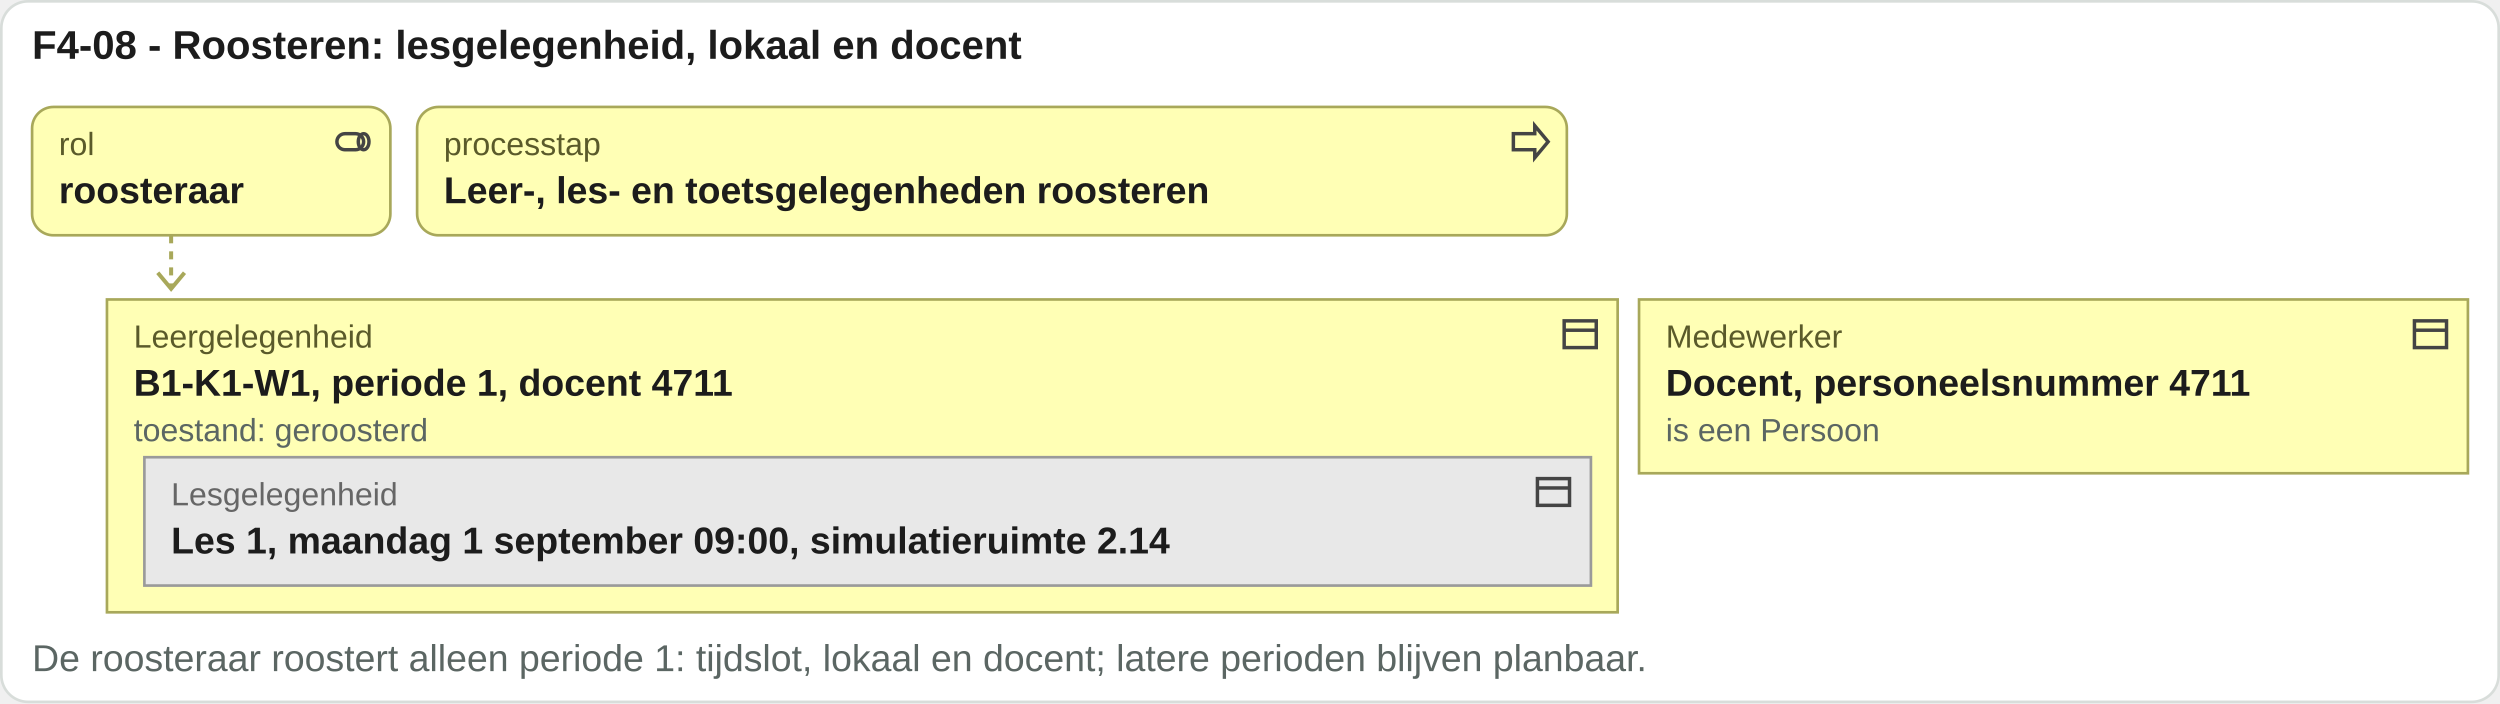
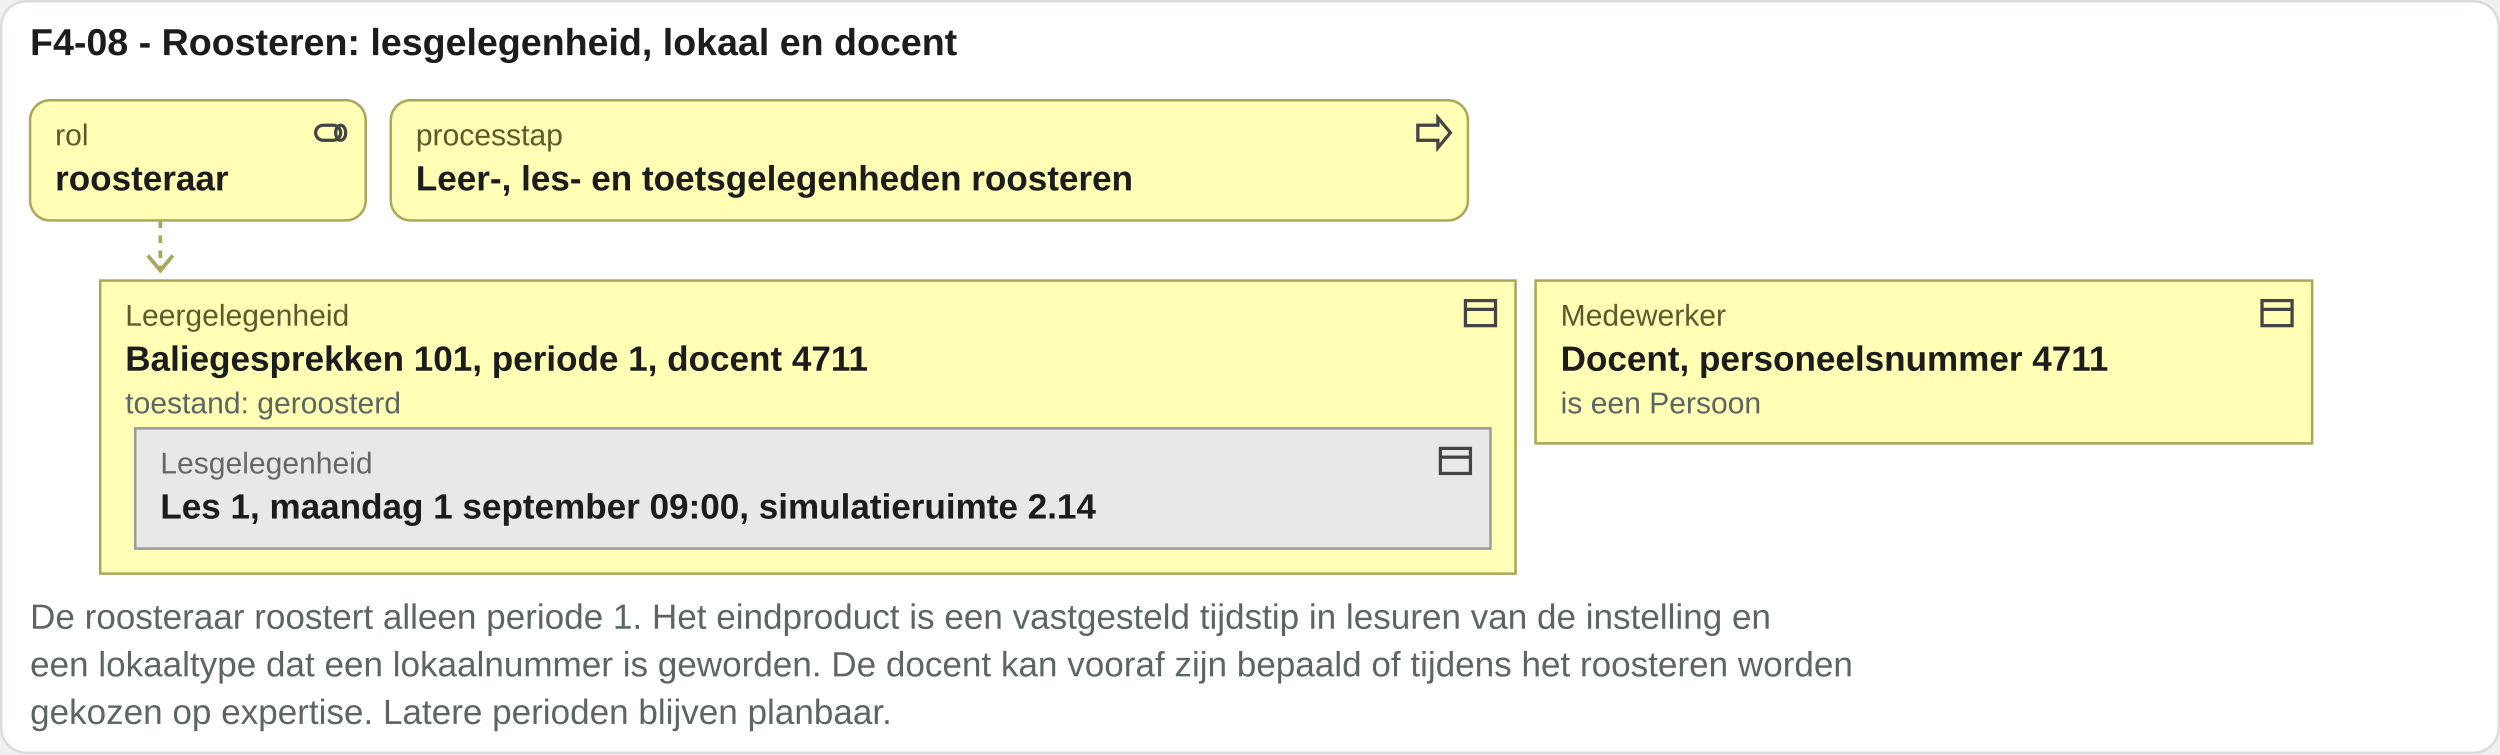
- <svg xmlns="http://www.w3.org/2000/svg" viewBox="0 0 935 263" width="935" height="263">
-   <rect x="0.5" y="0.5" width="934" height="262" rx="10" fill="#ffffff" stroke="#d8ddda" />
+ <svg xmlns="http://www.w3.org/2000/svg" viewBox="0 0 998 301" width="998" height="301">
+   <rect x="0.5" y="0.5" width="997" height="300" rx="10" fill="#ffffff" stroke="#d8ddda" />
  <text x="12" y="22" font-family="Arial, Helvetica, sans-serif" font-size="15" font-weight="bold" fill="#1c1c1c" text-anchor="start">F4-08 - Roosteren: lesgelegenheid, lokaal en docent</text>
  <rect x="12" y="40" width="134" height="48" rx="8" fill="#ffffb5" stroke="#a8a85a" />
  <g transform="translate(124,45)" fill="none" stroke="#444" stroke-width="1.3">
    <rect x="2" y="5" width="10" height="6" rx="3" />
    <ellipse cx="12" cy="8" rx="2" ry="3" />
  </g>
  <text x="22" y="58" font-family="Arial, Helvetica, sans-serif" font-size="12" fill="#5a5a2a" text-anchor="start">rol</text>
  <text x="22" y="76" font-family="Arial, Helvetica, sans-serif" font-size="14" font-weight="bold" fill="#1c1c1c" text-anchor="start">roosteraar</text>
  <rect x="156" y="40" width="430" height="48" rx="8" fill="#ffffb5" stroke="#a8a85a" />
  <g transform="translate(564,45)" fill="none" stroke="#444" stroke-width="1.3">
    <path d="M2 5h8V2l5 6-5 6v-3H2z" />
  </g>
  <text x="166" y="58" font-family="Arial, Helvetica, sans-serif" font-size="12" fill="#5a5a2a" text-anchor="start">processtap</text>
  <text x="166" y="76" font-family="Arial, Helvetica, sans-serif" font-size="14" font-weight="bold" fill="#1c1c1c" text-anchor="start">Leer-, les- en toetsgelegenheden roosteren</text>
  <path d="M64 88 V108" stroke="#a8a85a" stroke-width="1.5" stroke-dasharray="3 3" />
  <path d="M59 102 l5 6 5 -6" fill="none" stroke="#a8a85a" stroke-width="1.5" />
  <rect x="40" y="112" width="565" height="117" rx="0" fill="#ffffb5" stroke="#a8a85a" />
  <g transform="translate(583,117)" fill="none" stroke="#444" stroke-width="1.3">
    <rect x="2" y="3" width="12" height="10" />
    <path d="M2 6.5h12" />
  </g>
  <text x="50" y="130" font-family="Arial, Helvetica, sans-serif" font-size="12" fill="#5a5a2a" text-anchor="start">Leergelegenheid</text>
-   <text x="50" y="148" font-family="Arial, Helvetica, sans-serif" font-size="14" font-weight="bold" fill="#1c1c1c" text-anchor="start">B1-K1-W1, periode 1, docent 4711</text>
+   <text x="50" y="148" font-family="Arial, Helvetica, sans-serif" font-size="14" font-weight="bold" fill="#1c1c1c" text-anchor="start">Baliegesprekken 101, periode 1, docent 4711</text>
  <rect x="54" y="171" width="541" height="48" rx="0" fill="#e8e8e8" stroke="#9a9a9a" />
  <g transform="translate(573,176)" fill="none" stroke="#444" stroke-width="1.3">
    <rect x="2" y="3" width="12" height="10" />
    <path d="M2 6.5h12" />
  </g>
  <text x="64" y="189" font-family="Arial, Helvetica, sans-serif" font-size="12" fill="#666666" text-anchor="start">Lesgelegenheid</text>
  <text x="64" y="207" font-family="Arial, Helvetica, sans-serif" font-size="14" font-weight="bold" fill="#1c1c1c" text-anchor="start">Les 1, maandag 1 september 09:00, simulatieruimte 2.14</text>
  <text x="50" y="165" font-family="Arial, Helvetica, sans-serif" font-size="12" fill="#5b6663" text-anchor="start">toestand: geroosterd</text>
  <rect x="613" y="112" width="310" height="65" rx="0" fill="#ffffb5" stroke="#a8a85a" />
  <g transform="translate(901,117)" fill="none" stroke="#444" stroke-width="1.3">
    <rect x="2" y="3" width="12" height="10" />
    <path d="M2 6.5h12" />
  </g>
  <text x="623" y="130" font-family="Arial, Helvetica, sans-serif" font-size="12" fill="#5a5a2a" text-anchor="start">Medewerker</text>
  <text x="623" y="148" font-family="Arial, Helvetica, sans-serif" font-size="14" font-weight="bold" fill="#1c1c1c" text-anchor="start">Docent, personeelsnummer 4711</text>
  <text x="623" y="165" font-family="Arial, Helvetica, sans-serif" font-size="12" fill="#5b6663" text-anchor="start">is een Persoon</text>
-   <text x="12" y="251" font-family="Arial, Helvetica, sans-serif" font-size="14" fill="#5b6663" text-anchor="start">De roosteraar roostert alleen periode 1: tijdslot, lokaal en docent; latere perioden blijven planbaar.</text>
+   <text x="12" y="251" font-family="Arial, Helvetica, sans-serif" font-size="14" fill="#5b6663" text-anchor="start">De roosteraar roostert alleen periode 1. Het eindproduct is een vastgesteld tijdstip in lesuren van de instelling en</text>
+   <text x="12" y="270" font-family="Arial, Helvetica, sans-serif" font-size="14" fill="#5b6663" text-anchor="start">een lokaaltype dat een lokaalnummer is geworden. De docent kan vooraf zijn bepaald of tijdens het roosteren worden</text>
+   <text x="12" y="289" font-family="Arial, Helvetica, sans-serif" font-size="14" fill="#5b6663" text-anchor="start">gekozen op expertise. Latere perioden blijven planbaar.</text>
</svg>
